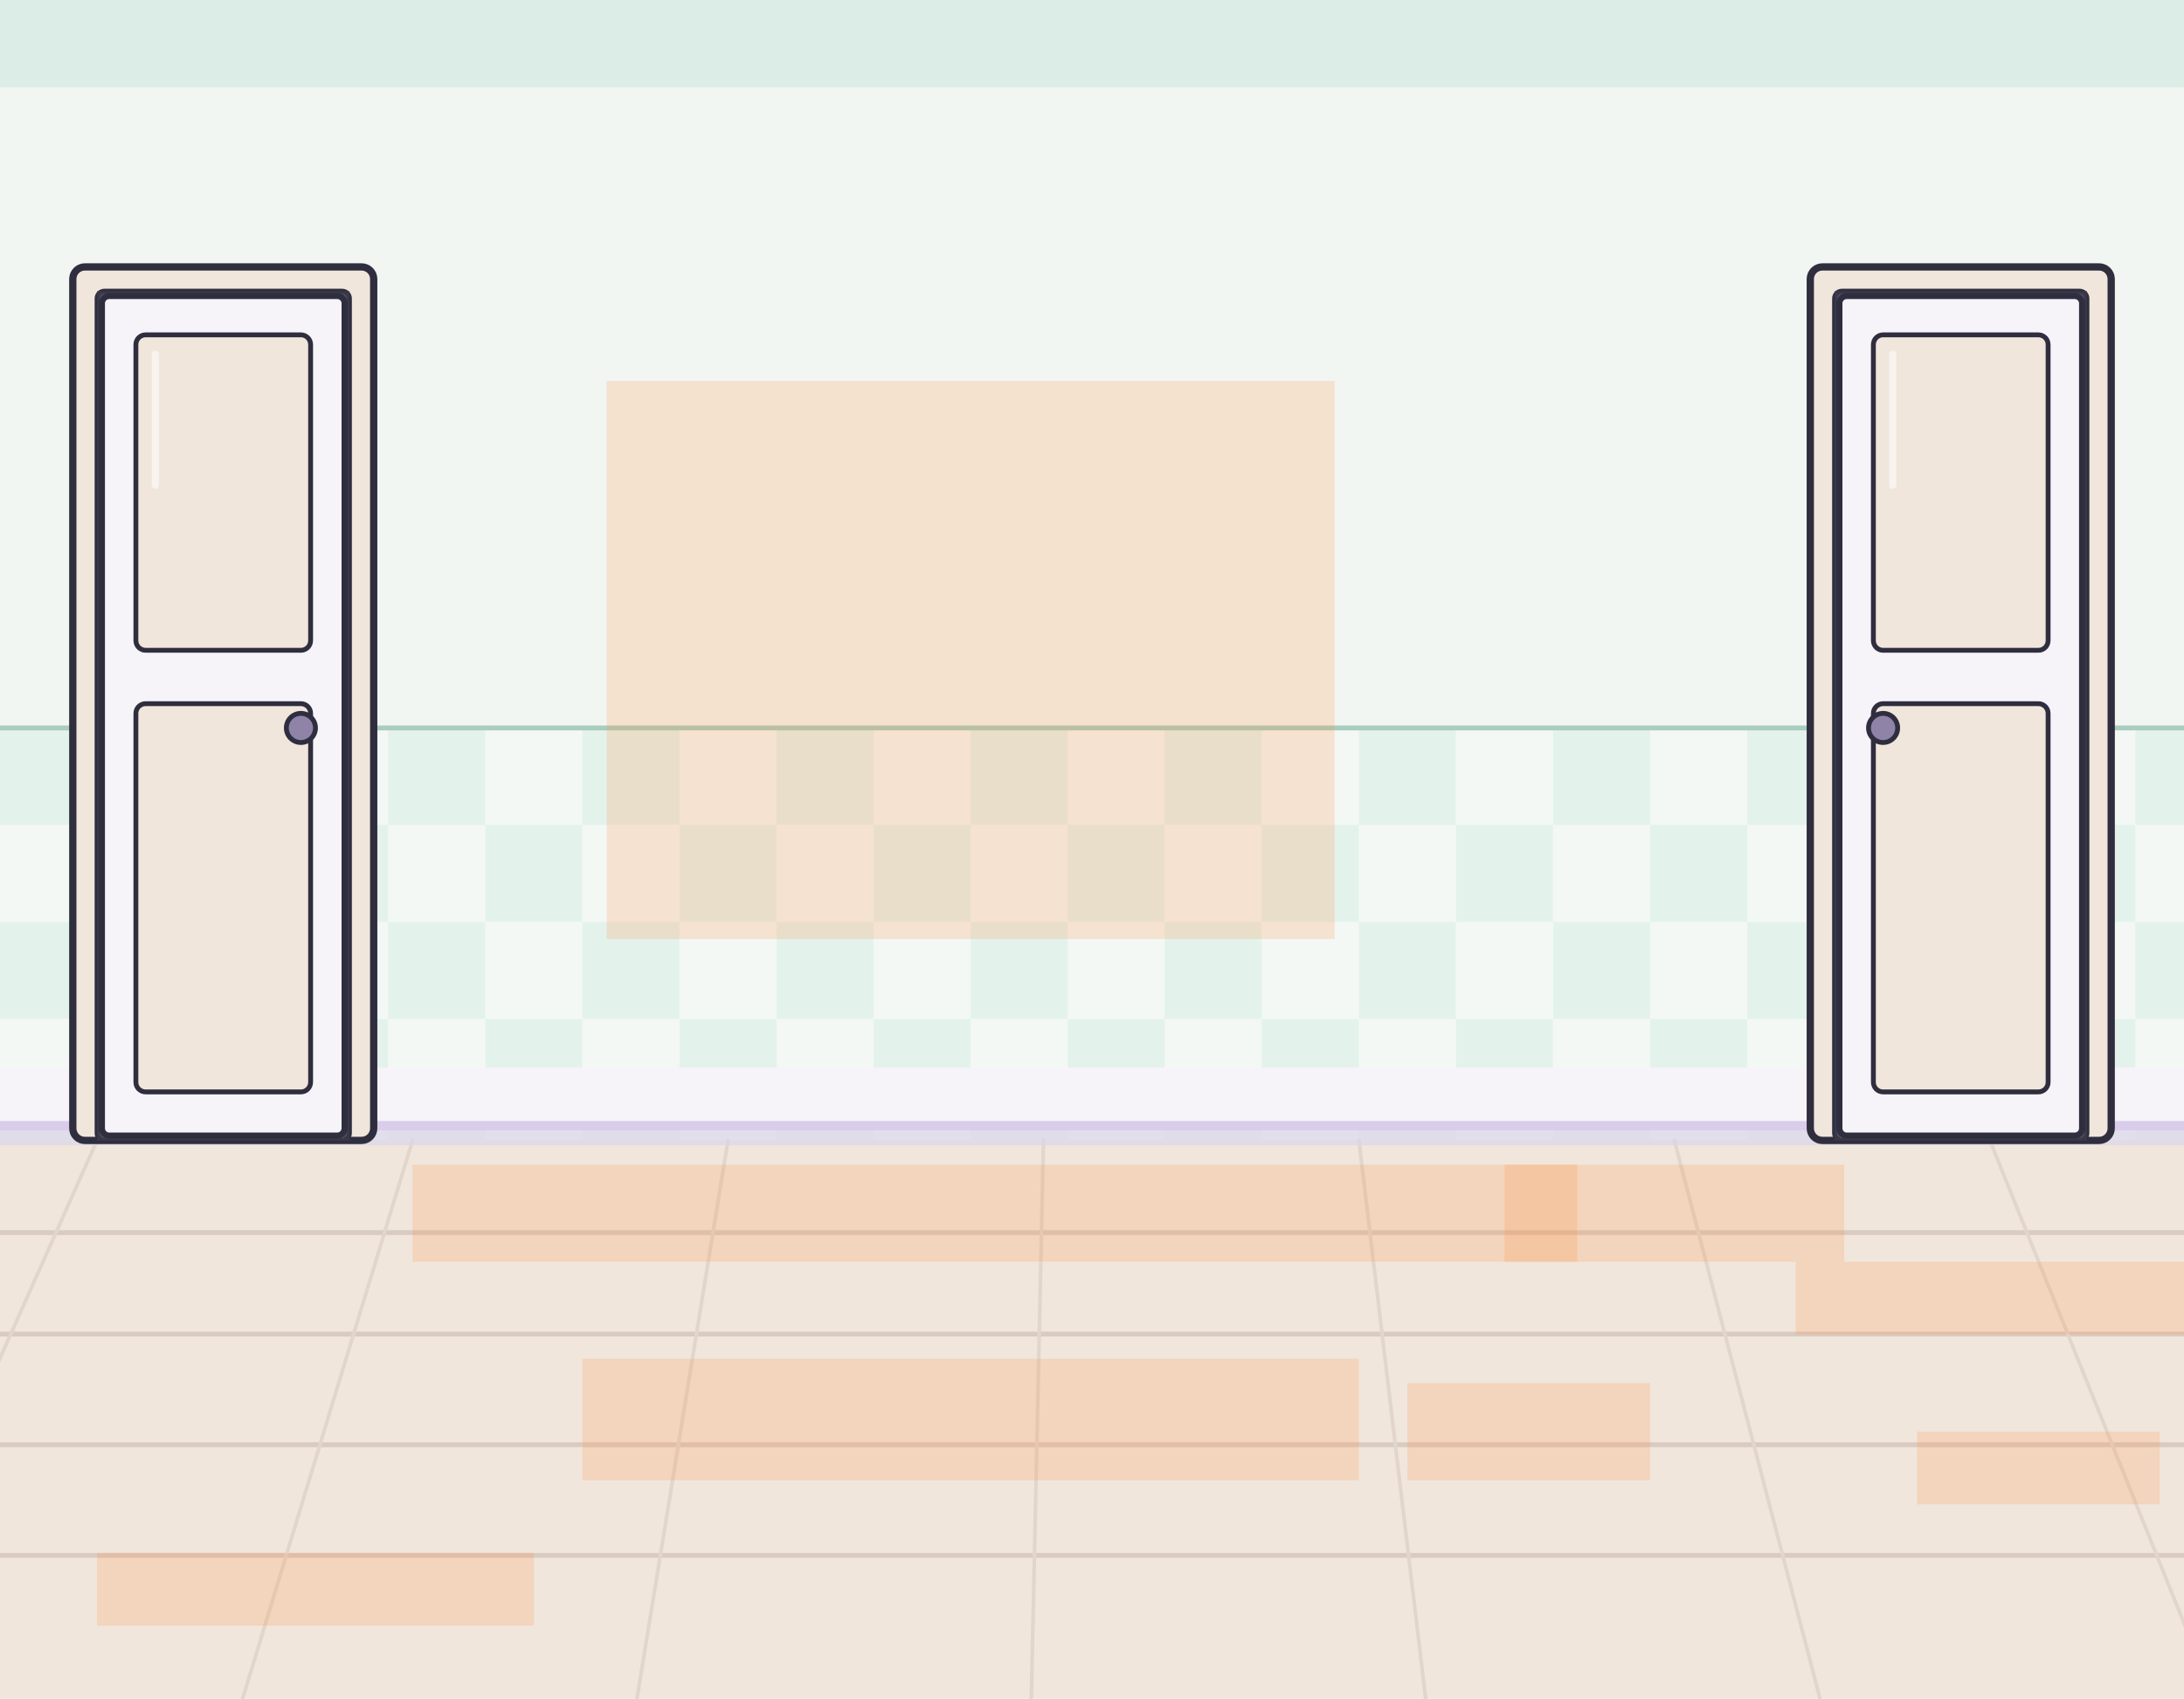
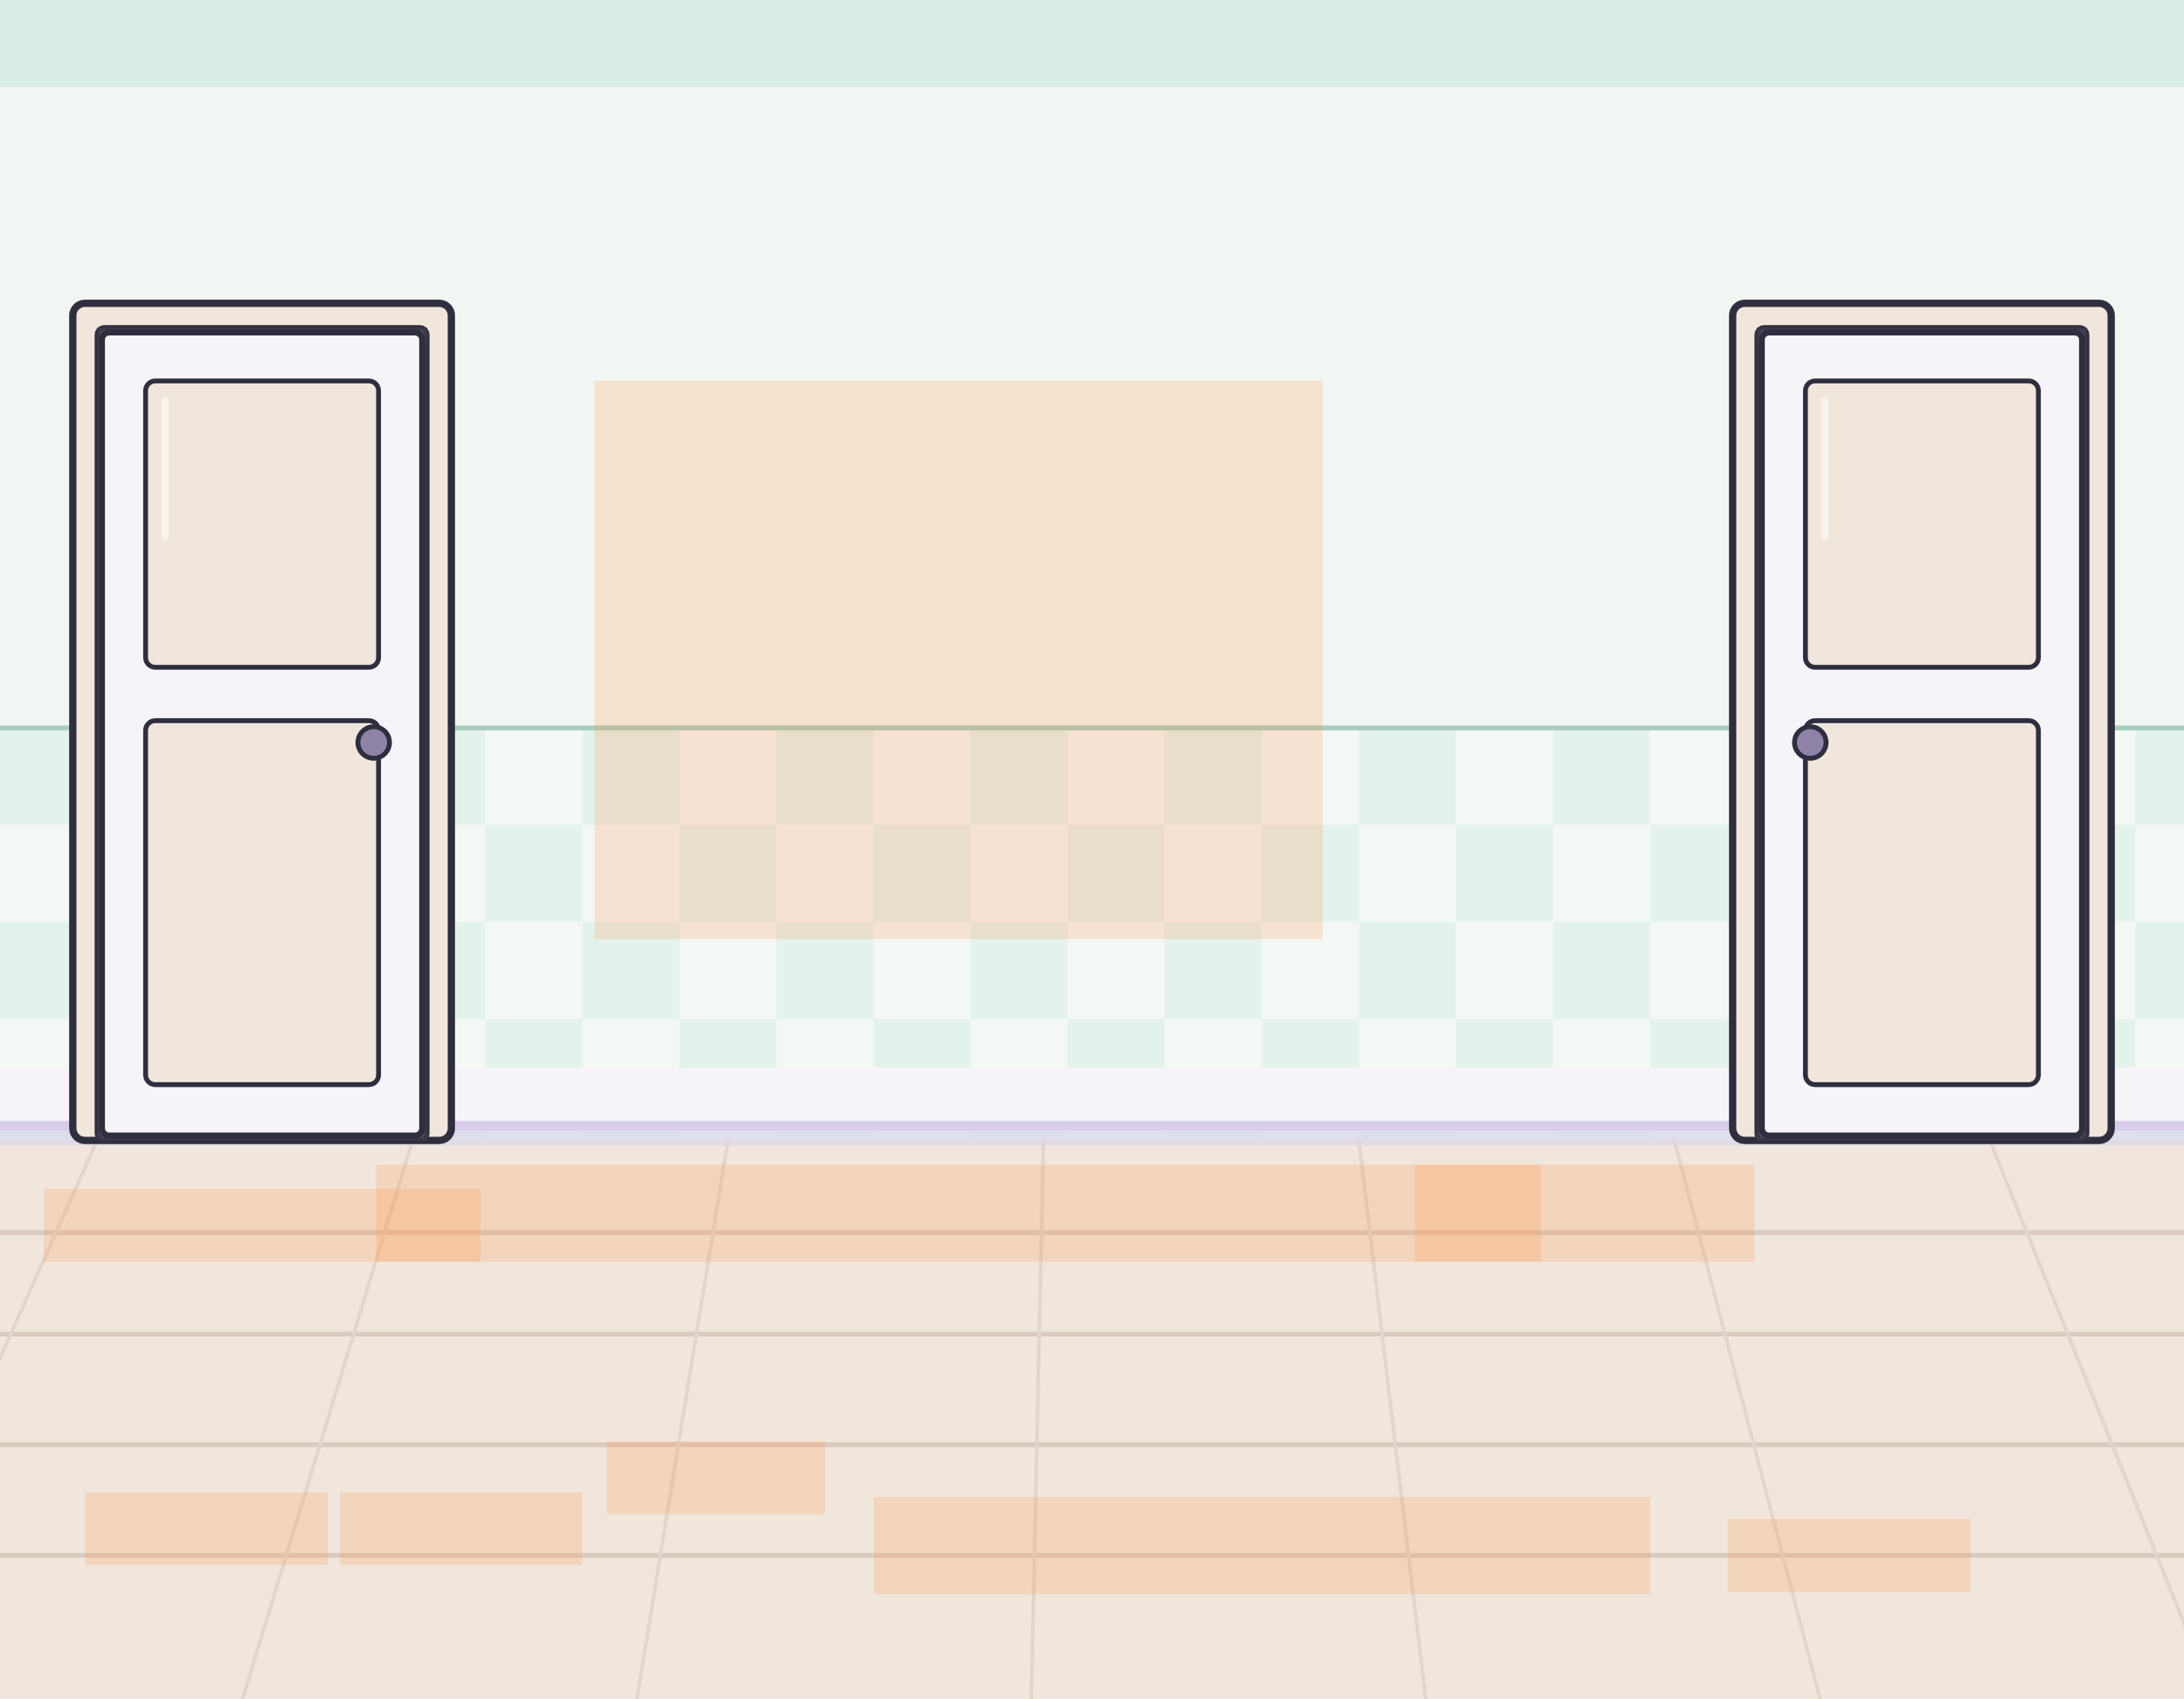
<svg xmlns="http://www.w3.org/2000/svg" viewBox="0 0 900 700" width="900" height="700">
  <g id="stěna">
    <rect x="0" y="0" width="900" height="470" fill="#F1F6F3" stroke="none" />
    <rect x="0" y="0" width="900" height="36" fill="#CFE8DF" stroke="none" opacity="0.6" />
  </g>
  <g id="obklad">
    <rect x="0" y="300" width="40" height="40" fill="#E4F2EC" stroke="none" />
    <rect x="40" y="300" width="40" height="40" fill="#F3F8F5" stroke="none" />
    <rect x="80" y="300" width="40" height="40" fill="#E4F2EC" stroke="none" />
    <rect x="120" y="300" width="40" height="40" fill="#F3F8F5" stroke="none" />
    <rect x="160" y="300" width="40" height="40" fill="#E4F2EC" stroke="none" />
    <rect x="200" y="300" width="40" height="40" fill="#F3F8F5" stroke="none" />
    <rect x="240" y="300" width="40" height="40" fill="#E4F2EC" stroke="none" />
    <rect x="280" y="300" width="40" height="40" fill="#F3F8F5" stroke="none" />
    <rect x="320" y="300" width="40" height="40" fill="#E4F2EC" stroke="none" />
    <rect x="360" y="300" width="40" height="40" fill="#F3F8F5" stroke="none" />
    <rect x="400" y="300" width="40" height="40" fill="#E4F2EC" stroke="none" />
    <rect x="440" y="300" width="40" height="40" fill="#F3F8F5" stroke="none" />
    <rect x="480" y="300" width="40" height="40" fill="#E4F2EC" stroke="none" />
    <rect x="520" y="300" width="40" height="40" fill="#F3F8F5" stroke="none" />
    <rect x="560" y="300" width="40" height="40" fill="#E4F2EC" stroke="none" />
    <rect x="600" y="300" width="40" height="40" fill="#F3F8F5" stroke="none" />
    <rect x="640" y="300" width="40" height="40" fill="#E4F2EC" stroke="none" />
    <rect x="680" y="300" width="40" height="40" fill="#F3F8F5" stroke="none" />
    <rect x="720" y="300" width="40" height="40" fill="#E4F2EC" stroke="none" />
    <rect x="760" y="300" width="40" height="40" fill="#F3F8F5" stroke="none" />
    <rect x="800" y="300" width="40" height="40" fill="#E4F2EC" stroke="none" />
    <rect x="840" y="300" width="40" height="40" fill="#F3F8F5" stroke="none" />
    <rect x="880" y="300" width="40" height="40" fill="#E4F2EC" stroke="none" />
    <rect x="-40" y="340" width="40" height="40" fill="#E4F2EC" stroke="none" />
    <rect x="0" y="340" width="40" height="40" fill="#F3F8F5" stroke="none" />
    <rect x="40" y="340" width="40" height="40" fill="#E4F2EC" stroke="none" />
    <rect x="80" y="340" width="40" height="40" fill="#F3F8F5" stroke="none" />
    <rect x="120" y="340" width="40" height="40" fill="#E4F2EC" stroke="none" />
    <rect x="160" y="340" width="40" height="40" fill="#F3F8F5" stroke="none" />
    <rect x="200" y="340" width="40" height="40" fill="#E4F2EC" stroke="none" />
    <rect x="240" y="340" width="40" height="40" fill="#F3F8F5" stroke="none" />
    <rect x="280" y="340" width="40" height="40" fill="#E4F2EC" stroke="none" />
    <rect x="320" y="340" width="40" height="40" fill="#F3F8F5" stroke="none" />
    <rect x="360" y="340" width="40" height="40" fill="#E4F2EC" stroke="none" />
    <rect x="400" y="340" width="40" height="40" fill="#F3F8F5" stroke="none" />
    <rect x="440" y="340" width="40" height="40" fill="#E4F2EC" stroke="none" />
    <rect x="480" y="340" width="40" height="40" fill="#F3F8F5" stroke="none" />
    <rect x="520" y="340" width="40" height="40" fill="#E4F2EC" stroke="none" />
    <rect x="560" y="340" width="40" height="40" fill="#F3F8F5" stroke="none" />
    <rect x="600" y="340" width="40" height="40" fill="#E4F2EC" stroke="none" />
    <rect x="640" y="340" width="40" height="40" fill="#F3F8F5" stroke="none" />
    <rect x="680" y="340" width="40" height="40" fill="#E4F2EC" stroke="none" />
    <rect x="720" y="340" width="40" height="40" fill="#F3F8F5" stroke="none" />
    <rect x="760" y="340" width="40" height="40" fill="#E4F2EC" stroke="none" />
    <rect x="800" y="340" width="40" height="40" fill="#F3F8F5" stroke="none" />
    <rect x="840" y="340" width="40" height="40" fill="#E4F2EC" stroke="none" />
    <rect x="880" y="340" width="40" height="40" fill="#F3F8F5" stroke="none" />
    <rect x="0" y="380" width="40" height="40" fill="#E4F2EC" stroke="none" />
    <rect x="40" y="380" width="40" height="40" fill="#F3F8F5" stroke="none" />
    <rect x="80" y="380" width="40" height="40" fill="#E4F2EC" stroke="none" />
    <rect x="120" y="380" width="40" height="40" fill="#F3F8F5" stroke="none" />
    <rect x="160" y="380" width="40" height="40" fill="#E4F2EC" stroke="none" />
    <rect x="200" y="380" width="40" height="40" fill="#F3F8F5" stroke="none" />
    <rect x="240" y="380" width="40" height="40" fill="#E4F2EC" stroke="none" />
    <rect x="280" y="380" width="40" height="40" fill="#F3F8F5" stroke="none" />
    <rect x="320" y="380" width="40" height="40" fill="#E4F2EC" stroke="none" />
    <rect x="360" y="380" width="40" height="40" fill="#F3F8F5" stroke="none" />
    <rect x="400" y="380" width="40" height="40" fill="#E4F2EC" stroke="none" />
    <rect x="440" y="380" width="40" height="40" fill="#F3F8F5" stroke="none" />
    <rect x="480" y="380" width="40" height="40" fill="#E4F2EC" stroke="none" />
    <rect x="520" y="380" width="40" height="40" fill="#F3F8F5" stroke="none" />
    <rect x="560" y="380" width="40" height="40" fill="#E4F2EC" stroke="none" />
    <rect x="600" y="380" width="40" height="40" fill="#F3F8F5" stroke="none" />
    <rect x="640" y="380" width="40" height="40" fill="#E4F2EC" stroke="none" />
    <rect x="680" y="380" width="40" height="40" fill="#F3F8F5" stroke="none" />
    <rect x="720" y="380" width="40" height="40" fill="#E4F2EC" stroke="none" />
    <rect x="760" y="380" width="40" height="40" fill="#F3F8F5" stroke="none" />
    <rect x="800" y="380" width="40" height="40" fill="#E4F2EC" stroke="none" />
    <rect x="840" y="380" width="40" height="40" fill="#F3F8F5" stroke="none" />
    <rect x="880" y="380" width="40" height="40" fill="#E4F2EC" stroke="none" />
    <rect x="-40" y="420" width="40" height="40" fill="#E4F2EC" stroke="none" />
    <rect x="0" y="420" width="40" height="40" fill="#F3F8F5" stroke="none" />
    <rect x="40" y="420" width="40" height="40" fill="#E4F2EC" stroke="none" />
    <rect x="80" y="420" width="40" height="40" fill="#F3F8F5" stroke="none" />
    <rect x="120" y="420" width="40" height="40" fill="#E4F2EC" stroke="none" />
    <rect x="160" y="420" width="40" height="40" fill="#F3F8F5" stroke="none" />
    <rect x="200" y="420" width="40" height="40" fill="#E4F2EC" stroke="none" />
    <rect x="240" y="420" width="40" height="40" fill="#F3F8F5" stroke="none" />
    <rect x="280" y="420" width="40" height="40" fill="#E4F2EC" stroke="none" />
    <rect x="320" y="420" width="40" height="40" fill="#F3F8F5" stroke="none" />
    <rect x="360" y="420" width="40" height="40" fill="#E4F2EC" stroke="none" />
    <rect x="400" y="420" width="40" height="40" fill="#F3F8F5" stroke="none" />
    <rect x="440" y="420" width="40" height="40" fill="#E4F2EC" stroke="none" />
    <rect x="480" y="420" width="40" height="40" fill="#F3F8F5" stroke="none" />
    <rect x="520" y="420" width="40" height="40" fill="#E4F2EC" stroke="none" />
    <rect x="560" y="420" width="40" height="40" fill="#F3F8F5" stroke="none" />
    <rect x="600" y="420" width="40" height="40" fill="#E4F2EC" stroke="none" />
    <rect x="640" y="420" width="40" height="40" fill="#F3F8F5" stroke="none" />
    <rect x="680" y="420" width="40" height="40" fill="#E4F2EC" stroke="none" />
    <rect x="720" y="420" width="40" height="40" fill="#F3F8F5" stroke="none" />
    <rect x="760" y="420" width="40" height="40" fill="#E4F2EC" stroke="none" />
    <rect x="800" y="420" width="40" height="40" fill="#F3F8F5" stroke="none" />
    <rect x="840" y="420" width="40" height="40" fill="#E4F2EC" stroke="none" />
    <rect x="880" y="420" width="40" height="40" fill="#F3F8F5" stroke="none" />
    <rect x="0" y="460" width="40" height="10" fill="#E4F2EC" stroke="none" />
    <rect x="40" y="460" width="40" height="10" fill="#F3F8F5" stroke="none" />
    <rect x="80" y="460" width="40" height="10" fill="#E4F2EC" stroke="none" />
    <rect x="120" y="460" width="40" height="10" fill="#F3F8F5" stroke="none" />
    <rect x="160" y="460" width="40" height="10" fill="#E4F2EC" stroke="none" />
    <rect x="200" y="460" width="40" height="10" fill="#F3F8F5" stroke="none" />
    <rect x="240" y="460" width="40" height="10" fill="#E4F2EC" stroke="none" />
    <rect x="280" y="460" width="40" height="10" fill="#F3F8F5" stroke="none" />
    <rect x="320" y="460" width="40" height="10" fill="#E4F2EC" stroke="none" />
    <rect x="360" y="460" width="40" height="10" fill="#F3F8F5" stroke="none" />
    <rect x="400" y="460" width="40" height="10" fill="#E4F2EC" stroke="none" />
    <rect x="440" y="460" width="40" height="10" fill="#F3F8F5" stroke="none" />
    <rect x="480" y="460" width="40" height="10" fill="#E4F2EC" stroke="none" />
    <rect x="520" y="460" width="40" height="10" fill="#F3F8F5" stroke="none" />
    <rect x="560" y="460" width="40" height="10" fill="#E4F2EC" stroke="none" />
    <rect x="600" y="460" width="40" height="10" fill="#F3F8F5" stroke="none" />
    <rect x="640" y="460" width="40" height="10" fill="#E4F2EC" stroke="none" />
    <rect x="680" y="460" width="40" height="10" fill="#F3F8F5" stroke="none" />
    <rect x="720" y="460" width="40" height="10" fill="#E4F2EC" stroke="none" />
    <rect x="760" y="460" width="40" height="10" fill="#F3F8F5" stroke="none" />
    <rect x="800" y="460" width="40" height="10" fill="#E4F2EC" stroke="none" />
    <rect x="840" y="460" width="40" height="10" fill="#F3F8F5" stroke="none" />
    <rect x="880" y="460" width="40" height="10" fill="#E4F2EC" stroke="none" />
    <path d="M 0 300 L 900 300" stroke="#A9CDBE" stroke-width="2" stroke-linejoin="round" stroke-linecap="round" />
  </g>
  <g id="podlaha">
    <rect x="0" y="470" width="900" height="230" fill="#F0E6DC" stroke="none" />
    <path d="M 0 508 L 900 508" stroke="#D9CBC0" stroke-width="2" stroke-linejoin="round" stroke-linecap="round" />
    <path d="M 0 549.8 L 900 549.8" stroke="#D9CBC0" stroke-width="2" stroke-linejoin="round" stroke-linecap="round" />
    <path d="M 0 595.4 L 900 595.4" stroke="#D9CBC0" stroke-width="2" stroke-linejoin="round" stroke-linecap="round" />
    <path d="M 0 641 L 900 641" stroke="#D9CBC0" stroke-width="2" stroke-linejoin="round" stroke-linecap="round" />
    <path d="M 40 470 L -62.5 700" stroke="#E2D6CC" stroke-width="1.5" stroke-linejoin="round" stroke-linecap="round" />
    <path d="M 170 470 L 100 700" stroke="#E2D6CC" stroke-width="1.5" stroke-linejoin="round" stroke-linecap="round" />
    <path d="M 300 470 L 262.5 700" stroke="#E2D6CC" stroke-width="1.5" stroke-linejoin="round" stroke-linecap="round" />
    <path d="M 430 470 L 425 700" stroke="#E2D6CC" stroke-width="1.5" stroke-linejoin="round" stroke-linecap="round" />
    <path d="M 560 470 L 587.5 700" stroke="#E2D6CC" stroke-width="1.5" stroke-linejoin="round" stroke-linecap="round" />
    <path d="M 690 470 L 750 700" stroke="#E2D6CC" stroke-width="1.5" stroke-linejoin="round" stroke-linecap="round" />
    <path d="M 820 470 L 912.5 700" stroke="#E2D6CC" stroke-width="1.5" stroke-linejoin="round" stroke-linecap="round" />
    <path d="M 950 470 L 1075 700" stroke="#E2D6CC" stroke-width="1.5" stroke-linejoin="round" stroke-linecap="round" />
  </g>
  <g id="lišta">
    <rect x="0" y="440" width="900" height="26" fill="#F6F4F9" stroke="none" />
    <rect x="0" y="462" width="900" height="4" fill="#D9CDEB" stroke="none" />
    <rect x="0" y="466" width="900" height="6" fill="#DCD4E8" stroke="none" opacity="0.7" />
  </g>
  <g id="rám levý">
-     <rect x="30" y="110" width="124" height="360" rx="5" fill="#F0E6DC" stroke="#2F2E3F" stroke-width="3" stroke-linejoin="round" stroke-linecap="round" />
-     <rect x="40" y="120" width="104" height="350" rx="3" fill="#D8C7C0" stroke="#2F2E3F" stroke-width="2" stroke-linejoin="round" stroke-linecap="round" />
-     <rect x="40" y="120" width="104" height="350" fill="#3B3A4A" stroke="none" opacity="0.85" />
+     <rect x="30" y="125" width="156" height="345" rx="5" fill="#F0E6DC" stroke="#2F2E3F" stroke-width="3" stroke-linejoin="round" stroke-linecap="round" />
+     <rect x="40" y="135" width="136" height="335" rx="3" fill="#D8C7C0" stroke="#2F2E3F" stroke-width="2" stroke-linejoin="round" stroke-linecap="round" />
+     <rect x="40" y="135" width="136" height="335" fill="#3B3A4A" stroke="none" opacity="0.85" />
  </g>
  <g id="křídlo levé">
-     <rect x="42" y="122" width="100" height="346" rx="3" fill="#F6F4F9" stroke="#2F2E3F" stroke-width="2.5" stroke-linejoin="round" stroke-linecap="round" />
-     <rect x="56" y="138" width="72" height="130" rx="4" fill="#F0E6DC" stroke="#2F2E3F" stroke-width="2" stroke-linejoin="round" stroke-linecap="round" />
-     <rect x="56" y="290" width="72" height="160" rx="4" fill="#F0E6DC" stroke="#2F2E3F" stroke-width="2" stroke-linejoin="round" stroke-linecap="round" />
-     <circle cx="124" cy="300" r="6" fill="#8F84A8" stroke="#2F2E3F" stroke-width="2" stroke-linejoin="round" stroke-linecap="round" />
-     <path d="M 64 146 L 64 200" fill="none" stroke="#FFFFFF" stroke-width="3" stroke-linejoin="round" stroke-linecap="round" opacity="0.5" />
+     <rect x="42" y="137" width="132" height="331" rx="3" fill="#F6F4F9" stroke="#2F2E3F" stroke-width="2.5" stroke-linejoin="round" stroke-linecap="round" />
+     <rect x="60" y="157" width="96" height="118" rx="4" fill="#F0E6DC" stroke="#2F2E3F" stroke-width="2" stroke-linejoin="round" stroke-linecap="round" />
+     <rect x="60" y="297" width="96" height="150" rx="4" fill="#F0E6DC" stroke="#2F2E3F" stroke-width="2" stroke-linejoin="round" stroke-linecap="round" />
+     <circle cx="154" cy="306" r="6.5" fill="#8F84A8" stroke="#2F2E3F" stroke-width="2" stroke-linejoin="round" stroke-linecap="round" />
+     <path d="M 68 165 L 68 221" fill="none" stroke="#FFFFFF" stroke-width="3" stroke-linejoin="round" stroke-linecap="round" opacity="0.5" />
  </g>
  <g id="rám pravý">
-     <rect x="746" y="110" width="124" height="360" rx="5" fill="#F0E6DC" stroke="#2F2E3F" stroke-width="3" stroke-linejoin="round" stroke-linecap="round" />
-     <rect x="756" y="120" width="104" height="350" rx="3" fill="#D8C7C0" stroke="#2F2E3F" stroke-width="2" stroke-linejoin="round" stroke-linecap="round" />
-     <rect x="756" y="120" width="104" height="350" fill="#3B3A4A" stroke="none" opacity="0.85" />
+     <rect x="714" y="125" width="156" height="345" rx="5" fill="#F0E6DC" stroke="#2F2E3F" stroke-width="3" stroke-linejoin="round" stroke-linecap="round" />
+     <rect x="724" y="135" width="136" height="335" rx="3" fill="#D8C7C0" stroke="#2F2E3F" stroke-width="2" stroke-linejoin="round" stroke-linecap="round" />
+     <rect x="724" y="135" width="136" height="335" fill="#3B3A4A" stroke="none" opacity="0.85" />
  </g>
  <g id="křídlo pravé">
-     <rect x="758" y="122" width="100" height="346" rx="3" fill="#F6F4F9" stroke="#2F2E3F" stroke-width="2.5" stroke-linejoin="round" stroke-linecap="round" />
-     <rect x="772" y="138" width="72" height="130" rx="4" fill="#F0E6DC" stroke="#2F2E3F" stroke-width="2" stroke-linejoin="round" stroke-linecap="round" />
-     <rect x="772" y="290" width="72" height="160" rx="4" fill="#F0E6DC" stroke="#2F2E3F" stroke-width="2" stroke-linejoin="round" stroke-linecap="round" />
-     <circle cx="776" cy="300" r="6" fill="#8F84A8" stroke="#2F2E3F" stroke-width="2" stroke-linejoin="round" stroke-linecap="round" />
-     <path d="M 780 146 L 780 200" fill="none" stroke="#FFFFFF" stroke-width="3" stroke-linejoin="round" stroke-linecap="round" opacity="0.5" />
+     <rect x="726" y="137" width="132" height="331" rx="3" fill="#F6F4F9" stroke="#2F2E3F" stroke-width="2.5" stroke-linejoin="round" stroke-linecap="round" />
+     <rect x="744" y="157" width="96" height="118" rx="4" fill="#F0E6DC" stroke="#2F2E3F" stroke-width="2" stroke-linejoin="round" stroke-linecap="round" />
+     <rect x="744" y="297" width="96" height="150" rx="4" fill="#F0E6DC" stroke="#2F2E3F" stroke-width="2" stroke-linejoin="round" stroke-linecap="round" />
+     <circle cx="746" cy="306" r="6.5" fill="#8F84A8" stroke="#2F2E3F" stroke-width="2" stroke-linejoin="round" stroke-linecap="round" />
+     <path d="M 752 165 L 752 221" fill="none" stroke="#FFFFFF" stroke-width="3" stroke-linejoin="round" stroke-linecap="round" opacity="0.5" />
  </g>
-   <rect id="@slot linka" x="170" y="480" width="480" height="40" fill="#FF8C3D" opacity="0.2" />
-   <rect id="@slot lednice" x="620" y="480" width="140" height="40" fill="#FF8C3D" opacity="0.2" />
-   <rect id="@slot stůl" x="240" y="560" width="320" height="50" fill="#FF8C3D" opacity="0.2" />
-   <rect id="@slot židle" x="580" y="570" width="100" height="40" fill="#FF8C3D" opacity="0.2" />
-   <rect id="@slot misky" x="740" y="520" width="160" height="30" fill="#FF8C3D" opacity="0.2" />
-   <rect id="@slot koš" x="790" y="590" width="100" height="30" fill="#FF8C3D" opacity="0.2" />
-   <rect id="@slot okno" x="250" y="157" width="300" height="230" fill="#FF8C3D" opacity="0.2" />
-   <rect id="@slot rohožka" x="40" y="640" width="180" height="30" fill="#FF8C3D" opacity="0.2" />
+   <rect id="@slot linka" x="155" y="480" width="480" height="40" fill="#FF8C3D" opacity="0.2" />
+   <rect id="@slot lednice" x="583" y="480" width="140" height="40" fill="#FF8C3D" opacity="0.2" />
+   <rect id="@slot stůl" x="360" y="617" width="320" height="40" fill="#FF8C3D" opacity="0.2" />
+   <rect id="@slot židle" x="712" y="626" width="100" height="30" fill="#FF8C3D" opacity="0.2" />
+   <rect id="@slot misky" x="35" y="615" width="100" height="30" fill="#FF8C3D" opacity="0.2" />
+   <rect id="@slot misky +" x="140" y="615" width="100" height="30" fill="#FF8C3D" opacity="0.2" />
+   <rect id="@slot koš" x="250" y="594" width="90" height="30" fill="#FF8C3D" opacity="0.2" />
+   <rect id="@slot okno" x="245" y="157" width="300" height="230" fill="#FF8C3D" opacity="0.2" />
+   <rect id="@slot rohožka" x="18" y="490" width="180" height="30" fill="#FF8C3D" opacity="0.2" />
</svg>
